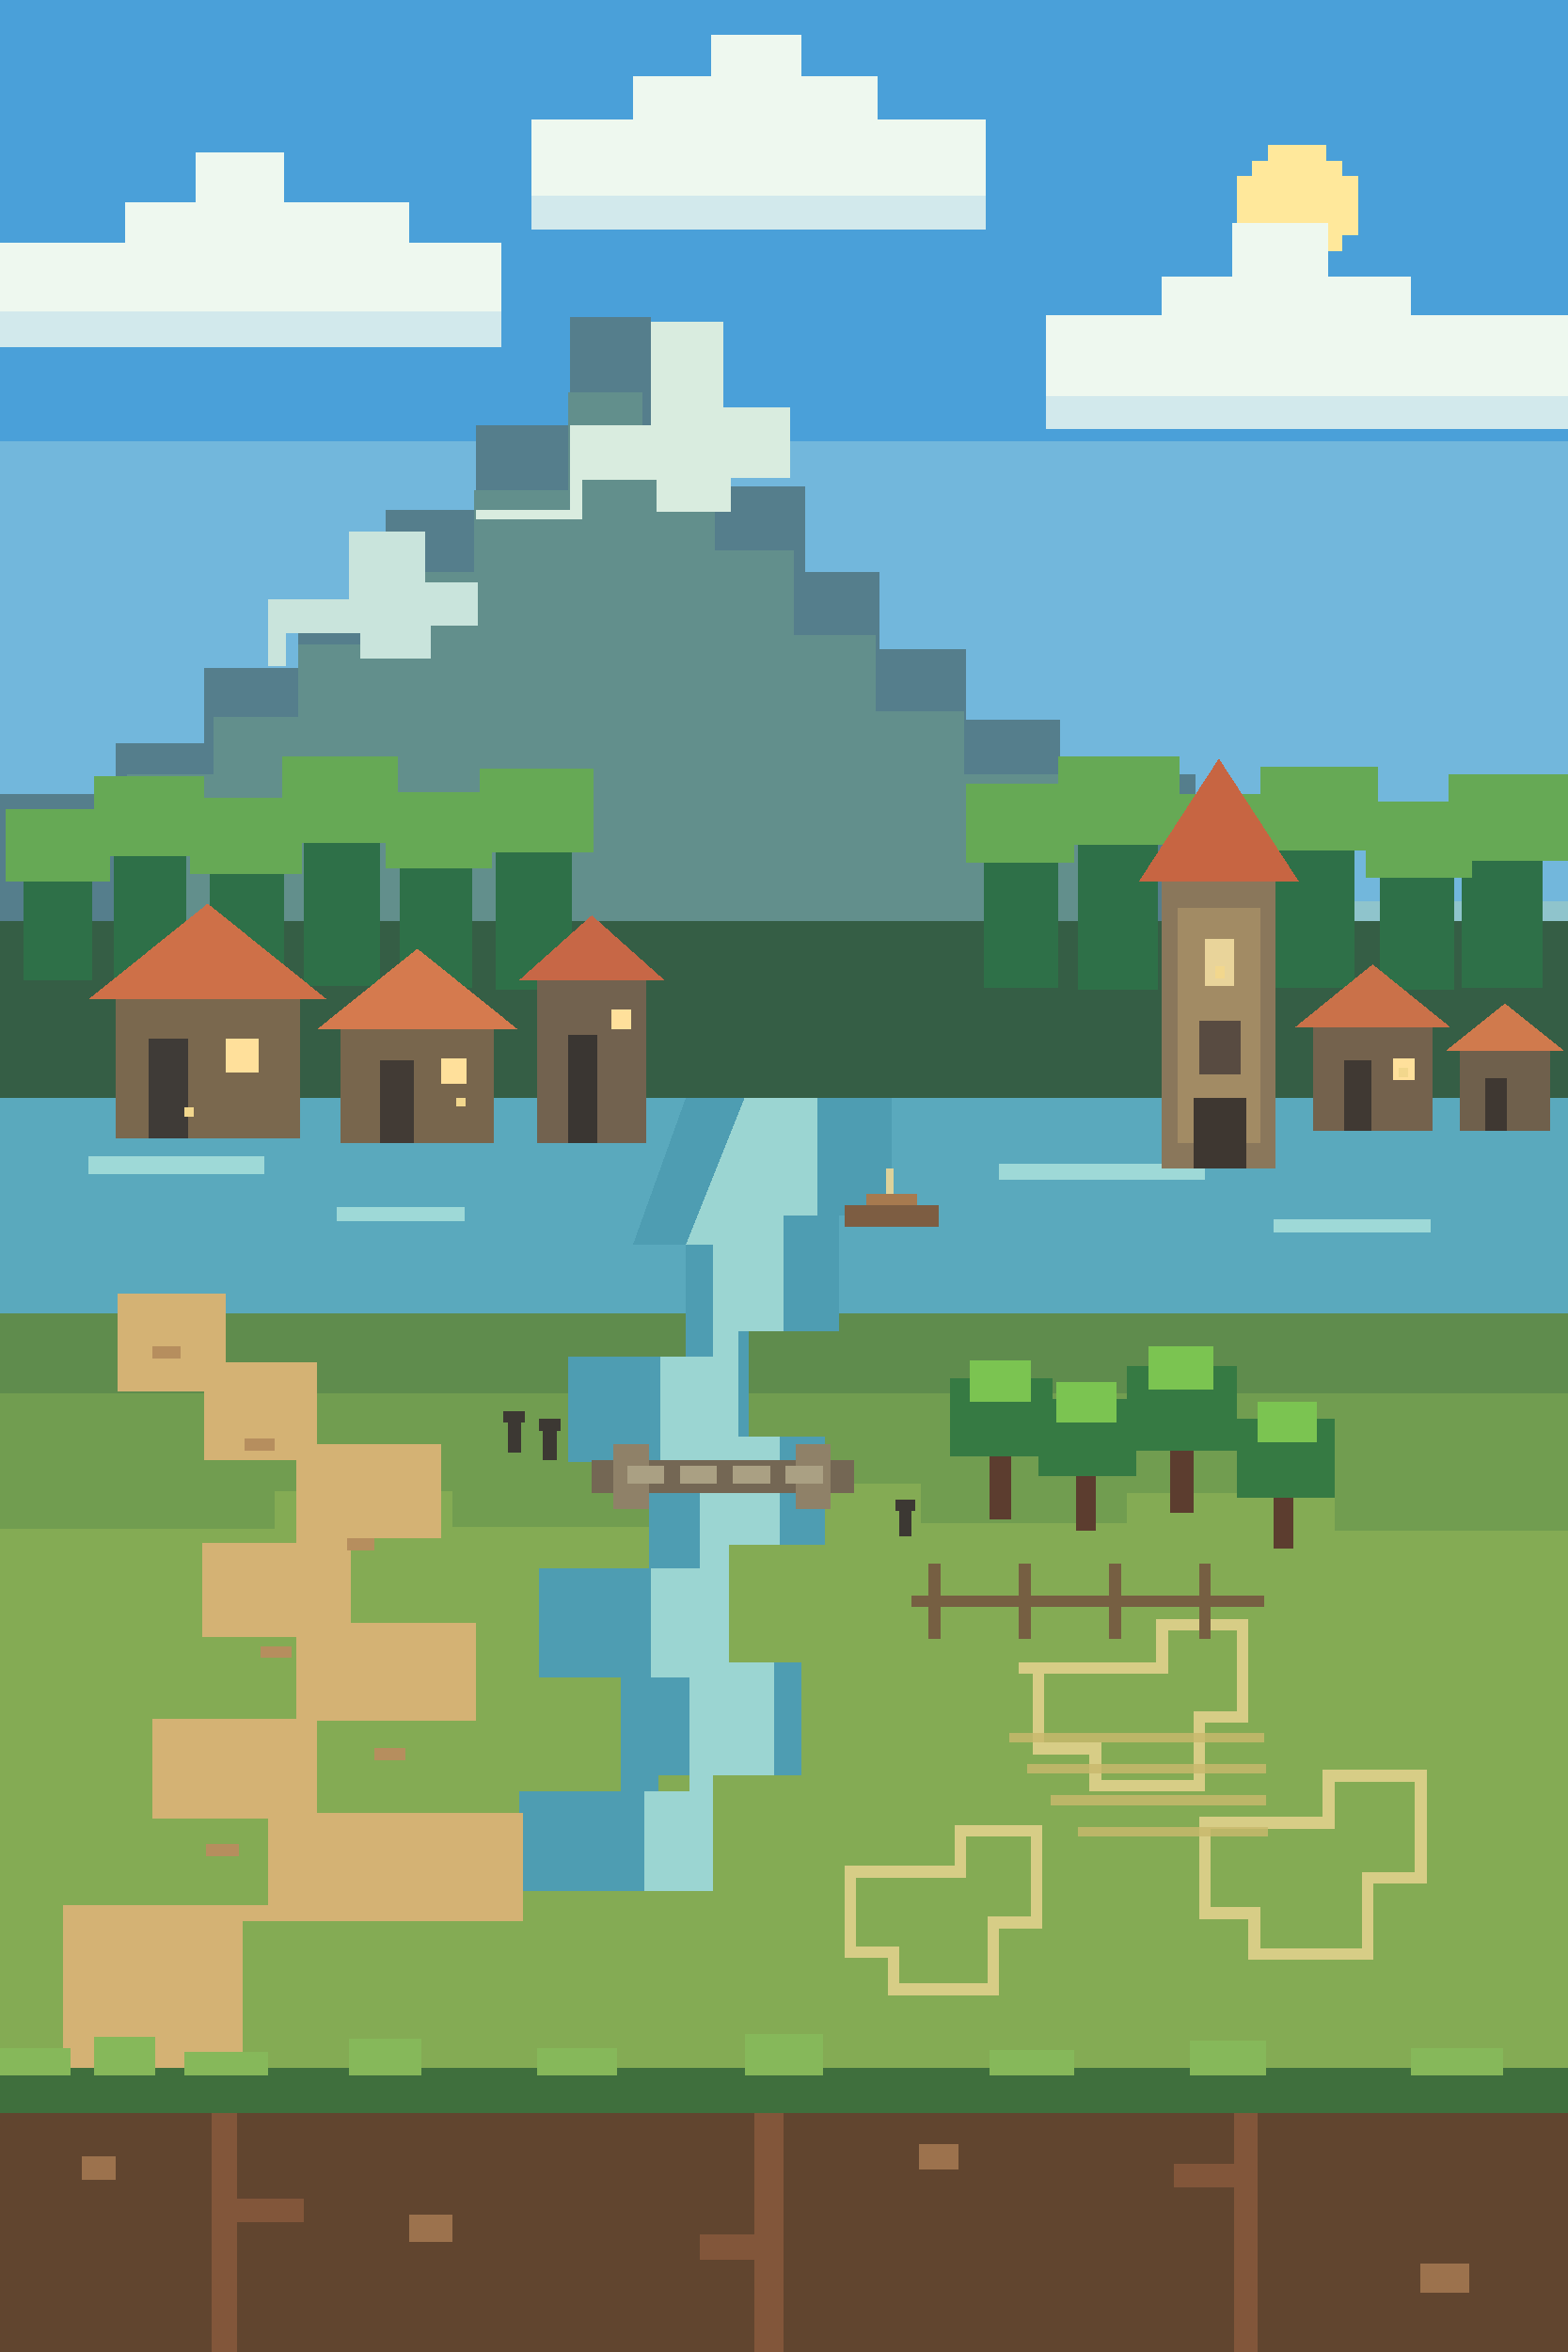
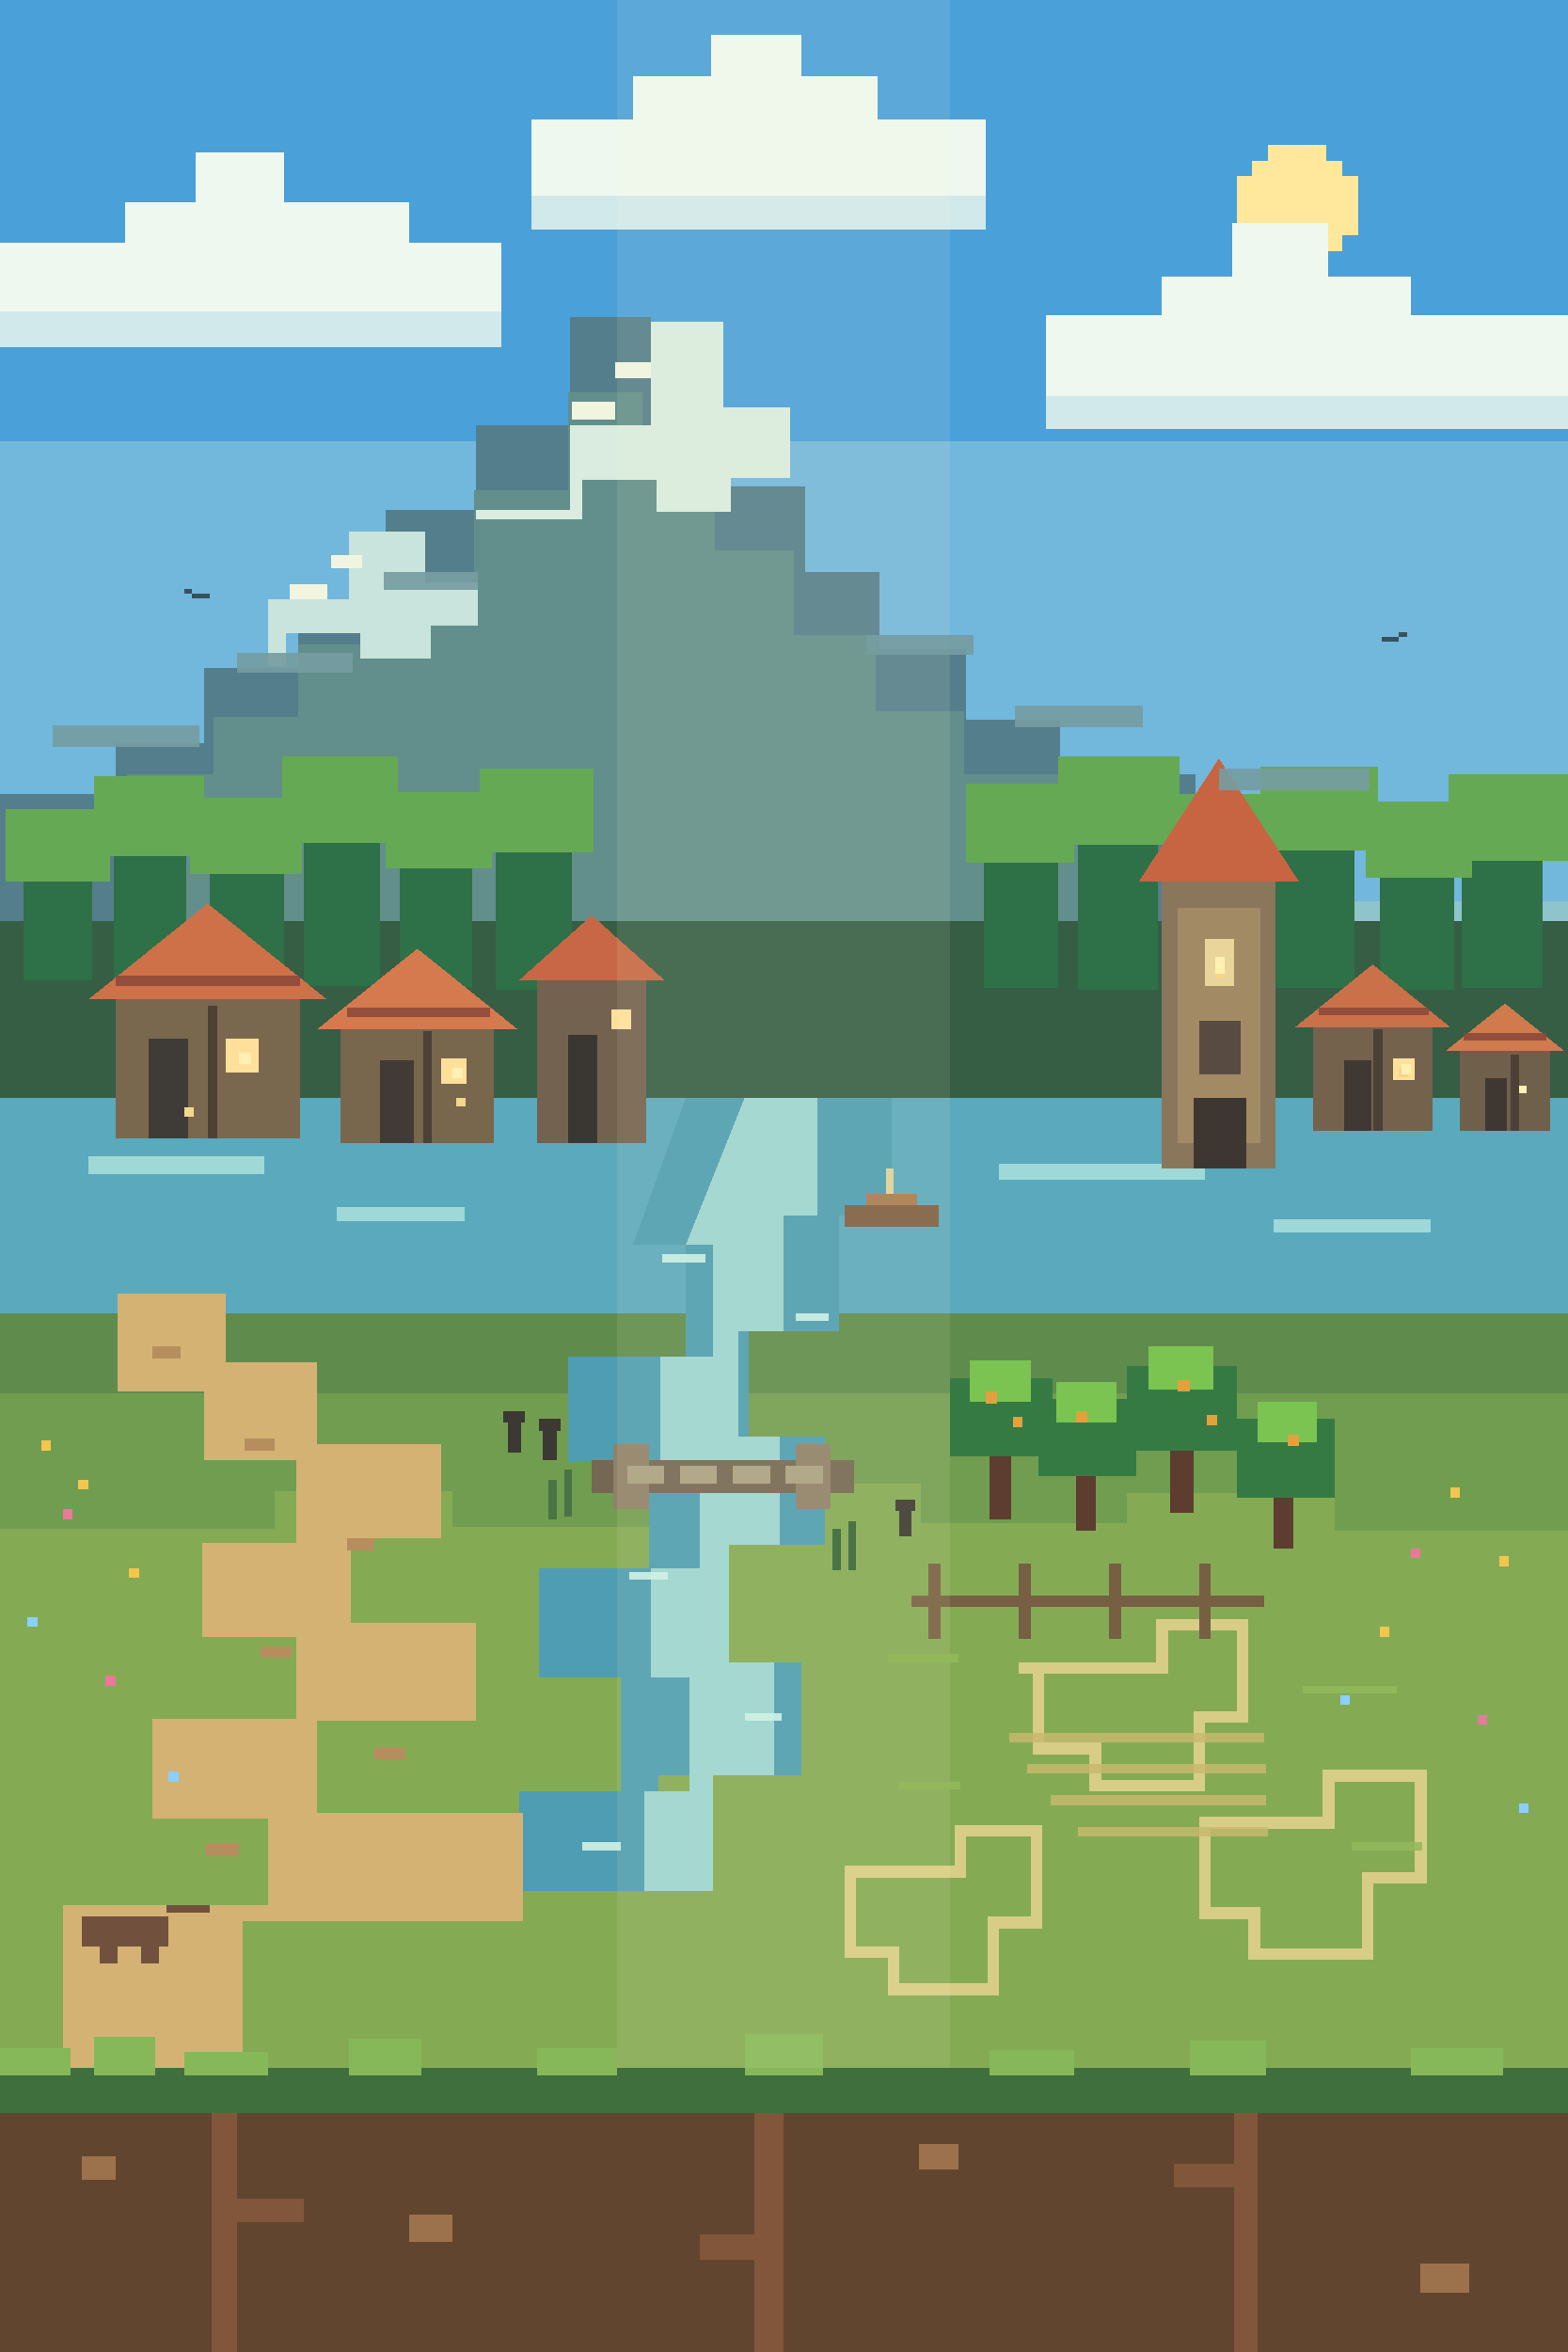
<svg xmlns="http://www.w3.org/2000/svg" viewBox="0 0 1600 2400" role="img" aria-labelledby="title desc" shape-rendering="crispEdges">
  <rect width="1600" height="2400" fill="#4aa0d9" />
  <rect y="450" width="1600" height="470" fill="#72b7dc" />
  <rect y="920" width="1600" height="430" fill="#8fc4cc" />
  <rect x="1278" y="164" width="92" height="92" fill="#ffe89b" />
  <rect x="1294" y="148" width="60" height="124" fill="#ffe89b" />
  <rect x="1262" y="180" width="124" height="60" fill="#ffe89b" />
  <g fill="#eef8ef">
    <path d="M0 248h128v-42h72v-50h90v50h128v42h94v70H0z" />
    <path d="M542 122h104V78h80V36h92v42h78v44h110v78H542z" />
    <path d="M1068 322h118v-40h72v-54h98v54h84v40h160v82h-532z" />
  </g>
  <g fill="#d2e9ec">
    <rect x="0" y="318" width="512" height="36" />
    <rect x="542" y="200" width="464" height="34" />
    <rect x="1068" y="404" width="532" height="34" />
  </g>
  <path d="M0 810h118v-52h90v-76h96v-70h90v-92h92v-86h96v-110h82v84h74v88h84v88h76v78h88v72h96v56h138v282H0z" fill="#557e8c" />
  <path d="M130 790h88v-58h86v-74h88v-74h92v-84h96v-100h76v78h74v84h80v86h84v78h90v64h126v280H130z" fill="#628f8c" />
  <path d="M486 520h96v-86h82v-106h74v88h68v72h-60v34h-76v-32h-76v40h-108z" fill="#d9ecdf" />
  <path d="M184 680h90v-68h82v-70h78v52h54v44h-48v34h-72v-26h-76v34h-108z" fill="#c9e4dc" />
  <rect y="940" width="1600" height="350" fill="#355e45" />
  <g fill="#2e7048">
    <rect x="24" y="850" width="70" height="150" />
    <rect x="116" y="820" width="74" height="182" />
    <rect x="214" y="842" width="76" height="164" />
    <rect x="310" y="804" width="78" height="202" />
    <rect x="408" y="838" width="74" height="170" />
    <rect x="506" y="814" width="78" height="196" />
    <rect x="1004" y="828" width="76" height="180" />
    <rect x="1100" y="802" width="82" height="208" />
    <rect x="1206" y="838" width="74" height="170" />
    <rect x="1302" y="812" width="80" height="196" />
    <rect x="1408" y="846" width="76" height="164" />
    <rect x="1492" y="820" width="82" height="188" />
  </g>
  <g fill="#66a955">
    <rect x="6" y="826" width="106" height="74" />
    <rect x="96" y="792" width="112" height="82" />
    <rect x="194" y="814" width="114" height="78" />
    <rect x="288" y="772" width="118" height="88" />
    <rect x="394" y="808" width="108" height="78" />
    <rect x="490" y="784" width="116" height="86" />
    <rect x="986" y="800" width="110" height="80" />
    <rect x="1080" y="772" width="124" height="90" />
    <rect x="1192" y="810" width="108" height="78" />
    <rect x="1286" y="782" width="120" height="86" />
    <rect x="1394" y="818" width="108" height="78" />
    <rect x="1478" y="790" width="122" height="88" />
  </g>
  <rect y="1120" width="1600" height="220" fill="#5aa9bd" />
  <g fill="#9ed9d7">
    <rect x="90" y="1180" width="180" height="18" />
    <rect x="344" y="1232" width="130" height="14" />
    <rect x="1020" y="1188" width="210" height="16" />
    <rect x="1300" y="1244" width="160" height="14" />
  </g>
  <g>
    <rect x="118" y="1020" width="188" height="142" fill="#7a684e" />
    <path d="M90 1020h244l-122-98z" fill="#ce7048" />
    <rect x="152" y="1060" width="40" height="102" fill="#3f3b37" />
    <rect x="230" y="1060" width="34" height="34" fill="#ffe09b" />
    <rect x="348" y="1050" width="156" height="116" fill="#78664d" />
    <path d="M324 1050h204l-102-82z" fill="#d57a4e" />
    <rect x="388" y="1082" width="34" height="84" fill="#423b35" />
    <rect x="450" y="1080" width="26" height="26" fill="#ffe09b" />
    <rect x="548" y="1000" width="112" height="166" fill="#72624f" />
    <path d="M530 1000h148l-74-66z" fill="#c76746" />
    <rect x="580" y="1056" width="30" height="110" fill="#3a3632" />
    <rect x="624" y="1030" width="20" height="20" fill="#ffe09b" />
  </g>
  <g>
    <rect x="1186" y="900" width="116" height="292" fill="#8a775b" />
    <rect x="1202" y="926" width="84" height="240" fill="#a28b64" />
    <path d="M1162 900h164l-82-126z" fill="#c76542" />
    <rect x="1230" y="958" width="30" height="48" fill="#e9d49a" />
    <rect x="1224" y="1042" width="42" height="54" fill="#584b41" />
    <rect x="1218" y="1120" width="54" height="72" fill="#3e3731" />
  </g>
  <g>
    <rect x="1340" y="1048" width="122" height="106" fill="#74624d" />
    <path d="M1322 1048h158l-79-64z" fill="#ca7149" />
    <rect x="1372" y="1082" width="28" height="72" fill="#403933" />
    <rect x="1422" y="1080" width="22" height="22" fill="#ffe09b" />
    <rect x="1490" y="1072" width="92" height="82" fill="#6f604c" />
    <path d="M1476 1072h120l-60-48z" fill="#d07a4d" />
    <rect x="1516" y="1100" width="22" height="54" fill="#3f3832" />
  </g>
  <rect y="1340" width="1600" height="770" fill="#5f8c4d" />
  <rect y="1422" width="1600" height="688" fill="#719d50" />
  <path d="M0 1560h280v-38h182v36h238v-44h240v40h210v-30h212v38h238v548H0z" fill="#84ab54" />
  <path d="M700 1120h210v120h-54v118h-92v108h78v110h-120v120h96v116h-146v118H530v-102h104v-116H550v-112h112v-108h-82v-108h120v-114h-54z" fill="#4e9db2" />
  <path d="M760 1120h74v120h-34v118h-46v108h42v110h-52v120h46v116h-62v118h-70v-102h46v-116h-40v-112h50v-108h-40v-108h54v-114h-28z" fill="#9bd5d2" />
  <rect x="604" y="1490" width="268" height="34" fill="#746754" />
  <rect x="626" y="1474" width="36" height="66" fill="#8f8168" />
  <rect x="812" y="1474" width="36" height="66" fill="#8f8168" />
  <rect x="640" y="1496" width="38" height="18" fill="#aaa083" />
  <rect x="694" y="1496" width="38" height="18" fill="#aaa083" />
  <rect x="748" y="1496" width="38" height="18" fill="#aaa083" />
  <rect x="802" y="1496" width="38" height="18" fill="#aaa083" />
  <path d="M120 1320h110v70h94v84h126v96h-92v86h128v100h-162v94h210v110h-286v150H64v-166h210v-88H156v-102h146v-84h-96v-96h96v-84h-94v-70h-88z" fill="#d4b274" />
  <g fill="#b68e5e">
    <rect x="156" y="1374" width="28" height="12" />
    <rect x="250" y="1468" width="30" height="12" />
    <rect x="354" y="1570" width="28" height="12" />
    <rect x="266" y="1680" width="32" height="12" />
    <rect x="382" y="1784" width="32" height="12" />
    <rect x="210" y="1882" width="34" height="12" />
  </g>
  <g>
    <g fill="#5c3d2f">
      <rect x="1010" y="1448" width="22" height="102" />
      <rect x="1098" y="1470" width="20" height="92" />
      <rect x="1194" y="1436" width="24" height="108" />
      <rect x="1300" y="1490" width="20" height="90" />
    </g>
    <g fill="#367a43">
      <rect x="970" y="1406" width="104" height="80" />
      <rect x="1060" y="1428" width="100" height="78" />
      <rect x="1150" y="1394" width="112" height="86" />
      <rect x="1262" y="1448" width="100" height="80" />
    </g>
    <g fill="#7bc451">
      <rect x="990" y="1388" width="62" height="42" />
      <rect x="1078" y="1410" width="62" height="42" />
      <rect x="1172" y="1374" width="66" height="44" />
      <rect x="1284" y="1430" width="60" height="42" />
    </g>
  </g>
  <g fill="none" stroke="#d7cd86" stroke-width="12">
    <path d="M1040 1702h146v-44h82v94h-44v70h-106v-38h-58v-82h44" />
    <path d="M1230 1860h126v-48h94v104h-54v78h-116v-42h-50v-92h46" />
    <path d="M868 1910h112v-42h78v94h-44v68h-102v-38h-44v-82h40" />
  </g>
  <rect y="2110" width="1600" height="290" fill="#61452f" />
  <rect y="2110" width="1600" height="46" fill="#3f6f3d" />
  <g fill="#86b85a">
    <rect x="0" y="2090" width="72" height="28" />
    <rect x="96" y="2078" width="62" height="40" />
    <rect x="188" y="2094" width="86" height="24" />
    <rect x="356" y="2080" width="74" height="38" />
    <rect x="548" y="2090" width="82" height="28" />
    <rect x="760" y="2076" width="80" height="42" />
    <rect x="1010" y="2092" width="86" height="26" />
    <rect x="1214" y="2082" width="78" height="36" />
    <rect x="1440" y="2090" width="94" height="28" />
  </g>
  <g fill="#82563a">
    <rect x="216" y="2156" width="26" height="244" />
    <rect x="222" y="2244" width="88" height="24" />
    <rect x="770" y="2156" width="30" height="244" />
    <rect x="714" y="2280" width="86" height="26" />
    <rect x="1260" y="2156" width="24" height="244" />
    <rect x="1198" y="2208" width="86" height="24" />
  </g>
  <g fill="#9c724d">
    <rect x="84" y="2200" width="34" height="24" />
    <rect x="418" y="2260" width="44" height="28" />
    <rect x="938" y="2188" width="40" height="26" />
    <rect x="1450" y="2310" width="50" height="30" />
  </g>
  <g fill="#765f42">
    <rect x="930" y="1628" width="360" height="12" />
    <rect x="948" y="1596" width="12" height="76" />
    <rect x="1040" y="1596" width="12" height="76" />
    <rect x="1132" y="1596" width="12" height="76" />
    <rect x="1224" y="1596" width="12" height="76" />
  </g>
  <g fill="#c8b86d" opacity=".82">
    <rect x="1030" y="1768" width="260" height="10" />
    <rect x="1048" y="1800" width="244" height="10" />
    <rect x="1072" y="1832" width="220" height="10" />
    <rect x="1100" y="1864" width="194" height="10" />
  </g>
  <g>
    <rect x="862" y="1230" width="96" height="22" fill="#7d5d42" />
    <rect x="884" y="1218" width="52" height="12" fill="#a77a4f" />
    <rect x="904" y="1192" width="8" height="26" fill="#ddd29a" />
  </g>
  <g fill="#3c3833">
    <rect x="518" y="1450" width="14" height="32" />
    <rect x="514" y="1440" width="22" height="12" />
    <rect x="554" y="1458" width="14" height="32" />
    <rect x="550" y="1448" width="22" height="12" />
    <rect x="918" y="1540" width="12" height="28" />
    <rect x="914" y="1530" width="20" height="12" />
  </g>
  <g fill="#f2d78d">
    <rect x="188" y="1130" width="10" height="10" />
    <rect x="466" y="1120" width="9" height="9" />
    <rect x="1240" y="986" width="10" height="12" />
    <rect x="1428" y="1090" width="9" height="9" />
  </g>
+   <g id="refinement-plane-20261003">
+     <g opacity=".10" fill="#fff7ce">
+       <rect x="630" y="0" width="340" height="2110" />
+       <rect x="700" y="0" width="200" height="2110" />
+     </g>
+     <g fill="#769ca1" opacity=".9">
+       <rect x="54" y="740" width="150" height="22" />
+       <rect x="242" y="666" width="118" height="20" />
+       <rect x="392" y="584" width="96" height="18" />
+       <rect x="884" y="648" width="110" height="20" />
+       <rect x="1036" y="720" width="130" height="22" />
+       <rect x="1244" y="784" width="154" height="22" />
+     </g>
+     <g fill="#f1f5df">
+       <rect x="584" y="410" width="44" height="18" />
+       <rect x="628" y="370" width="36" height="16" />
+       <rect x="296" y="596" width="38" height="16" />
+       <rect x="338" y="566" width="32" height="14" />
+     </g>
+     <g>
+       <g fill="#f2c64f">
+         <rect x="42" y="1470" width="10" height="10" />
+         <rect x="80" y="1510" width="10" height="10" />
+         <rect x="132" y="1600" width="10" height="10" />
+         <rect x="1480" y="1518" width="10" height="10" />
+         <rect x="1530" y="1588" width="10" height="10" />
+         <rect x="1408" y="1660" width="10" height="10" />
+       </g>
+       <g fill="#e8799b">
+         <rect x="64" y="1540" width="10" height="10" />
+         <rect x="108" y="1710" width="10" height="10" />
+         <rect x="1440" y="1580" width="10" height="10" />
+         <rect x="1508" y="1750" width="10" height="10" />
+       </g>
+       <g fill="#8bd0ff">
+         <rect x="28" y="1650" width="10" height="10" />
+         <rect x="172" y="1808" width="10" height="10" />
+         <rect x="1368" y="1730" width="10" height="10" />
+         <rect x="1550" y="1840" width="10" height="10" />
+       </g>
+     </g>
+     <g fill="#8d4938" opacity=".9">
+       <rect x="118" y="996" width="188" height="10" />
+       <rect x="354" y="1028" width="146" height="10" />
+       <rect x="1346" y="1028" width="112" height="8" />
+       <rect x="1494" y="1054" width="84" height="8" />
+     </g>
+     <g fill="#4d4036">
+       <rect x="212" y="1026" width="10" height="136" />
+       <rect x="432" y="1052" width="9" height="114" />
+       <rect x="1402" y="1050" width="9" height="104" />
+       <rect x="1542" y="1076" width="8" height="78" />
+     </g>
+     <g fill="#fff1b1">
+       <rect x="244" y="1074" width="12" height="12" />
+       <rect x="462" y="1090" width="10" height="10" />
+       <rect x="1240" y="976" width="10" height="18" />
+       <rect x="1430" y="1086" width="10" height="10" />
+       <rect x="1550" y="1108" width="8" height="8" />
+     </g>
+     <g fill="#d0f2e4" opacity=".9">
+       <rect x="676" y="1280" width="44" height="8" />
+       <rect x="812" y="1340" width="34" height="8" />
+       <rect x="642" y="1604" width="40" height="8" />
+       <rect x="760" y="1748" width="38" height="8" />
+       <rect x="594" y="1880" width="40" height="8" />
+     </g>
+     <g fill="#4a7445">
+       <rect x="560" y="1510" width="8" height="40" />
+       <rect x="576" y="1500" width="8" height="48" />
+       <rect x="850" y="1560" width="8" height="42" />
+       <rect x="866" y="1552" width="8" height="50" />
+     </g>
+     <g fill="#e3a13d">
+       <rect x="1006" y="1420" width="12" height="12" />
+       <rect x="1034" y="1446" width="10" height="10" />
+       <rect x="1098" y="1440" width="12" height="12" />
+       <rect x="1202" y="1408" width="12" height="12" />
+       <rect x="1232" y="1444" width="10" height="10" />
+       <rect x="1314" y="1464" width="12" height="12" />
+     </g>
+     <g fill="#93b95b" opacity=".86">
+       <rect x="906" y="1688" width="72" height="8" />
+       <rect x="1330" y="1720" width="96" height="8" />
+       <rect x="918" y="1818" width="62" height="8" />
+       <rect x="1380" y="1880" width="72" height="8" />
+     </g>
+     <g fill="#38515b">
+       <rect x="196" y="606" width="18" height="5" />
+       <rect x="188" y="601" width="8" height="5" />
+       <rect x="1410" y="650" width="18" height="5" />
+       <rect x="1428" y="645" width="8" height="5" />
+     </g>
+     <g fill="#71513d">
+       <rect x="84" y="1956" width="88" height="30" />
+       <rect x="102" y="1986" width="18" height="18" />
+       <rect x="144" y="1986" width="18" height="18" />
+       <rect x="170" y="1944" width="44" height="8" />
+     </g>
+   </g>
</svg>
